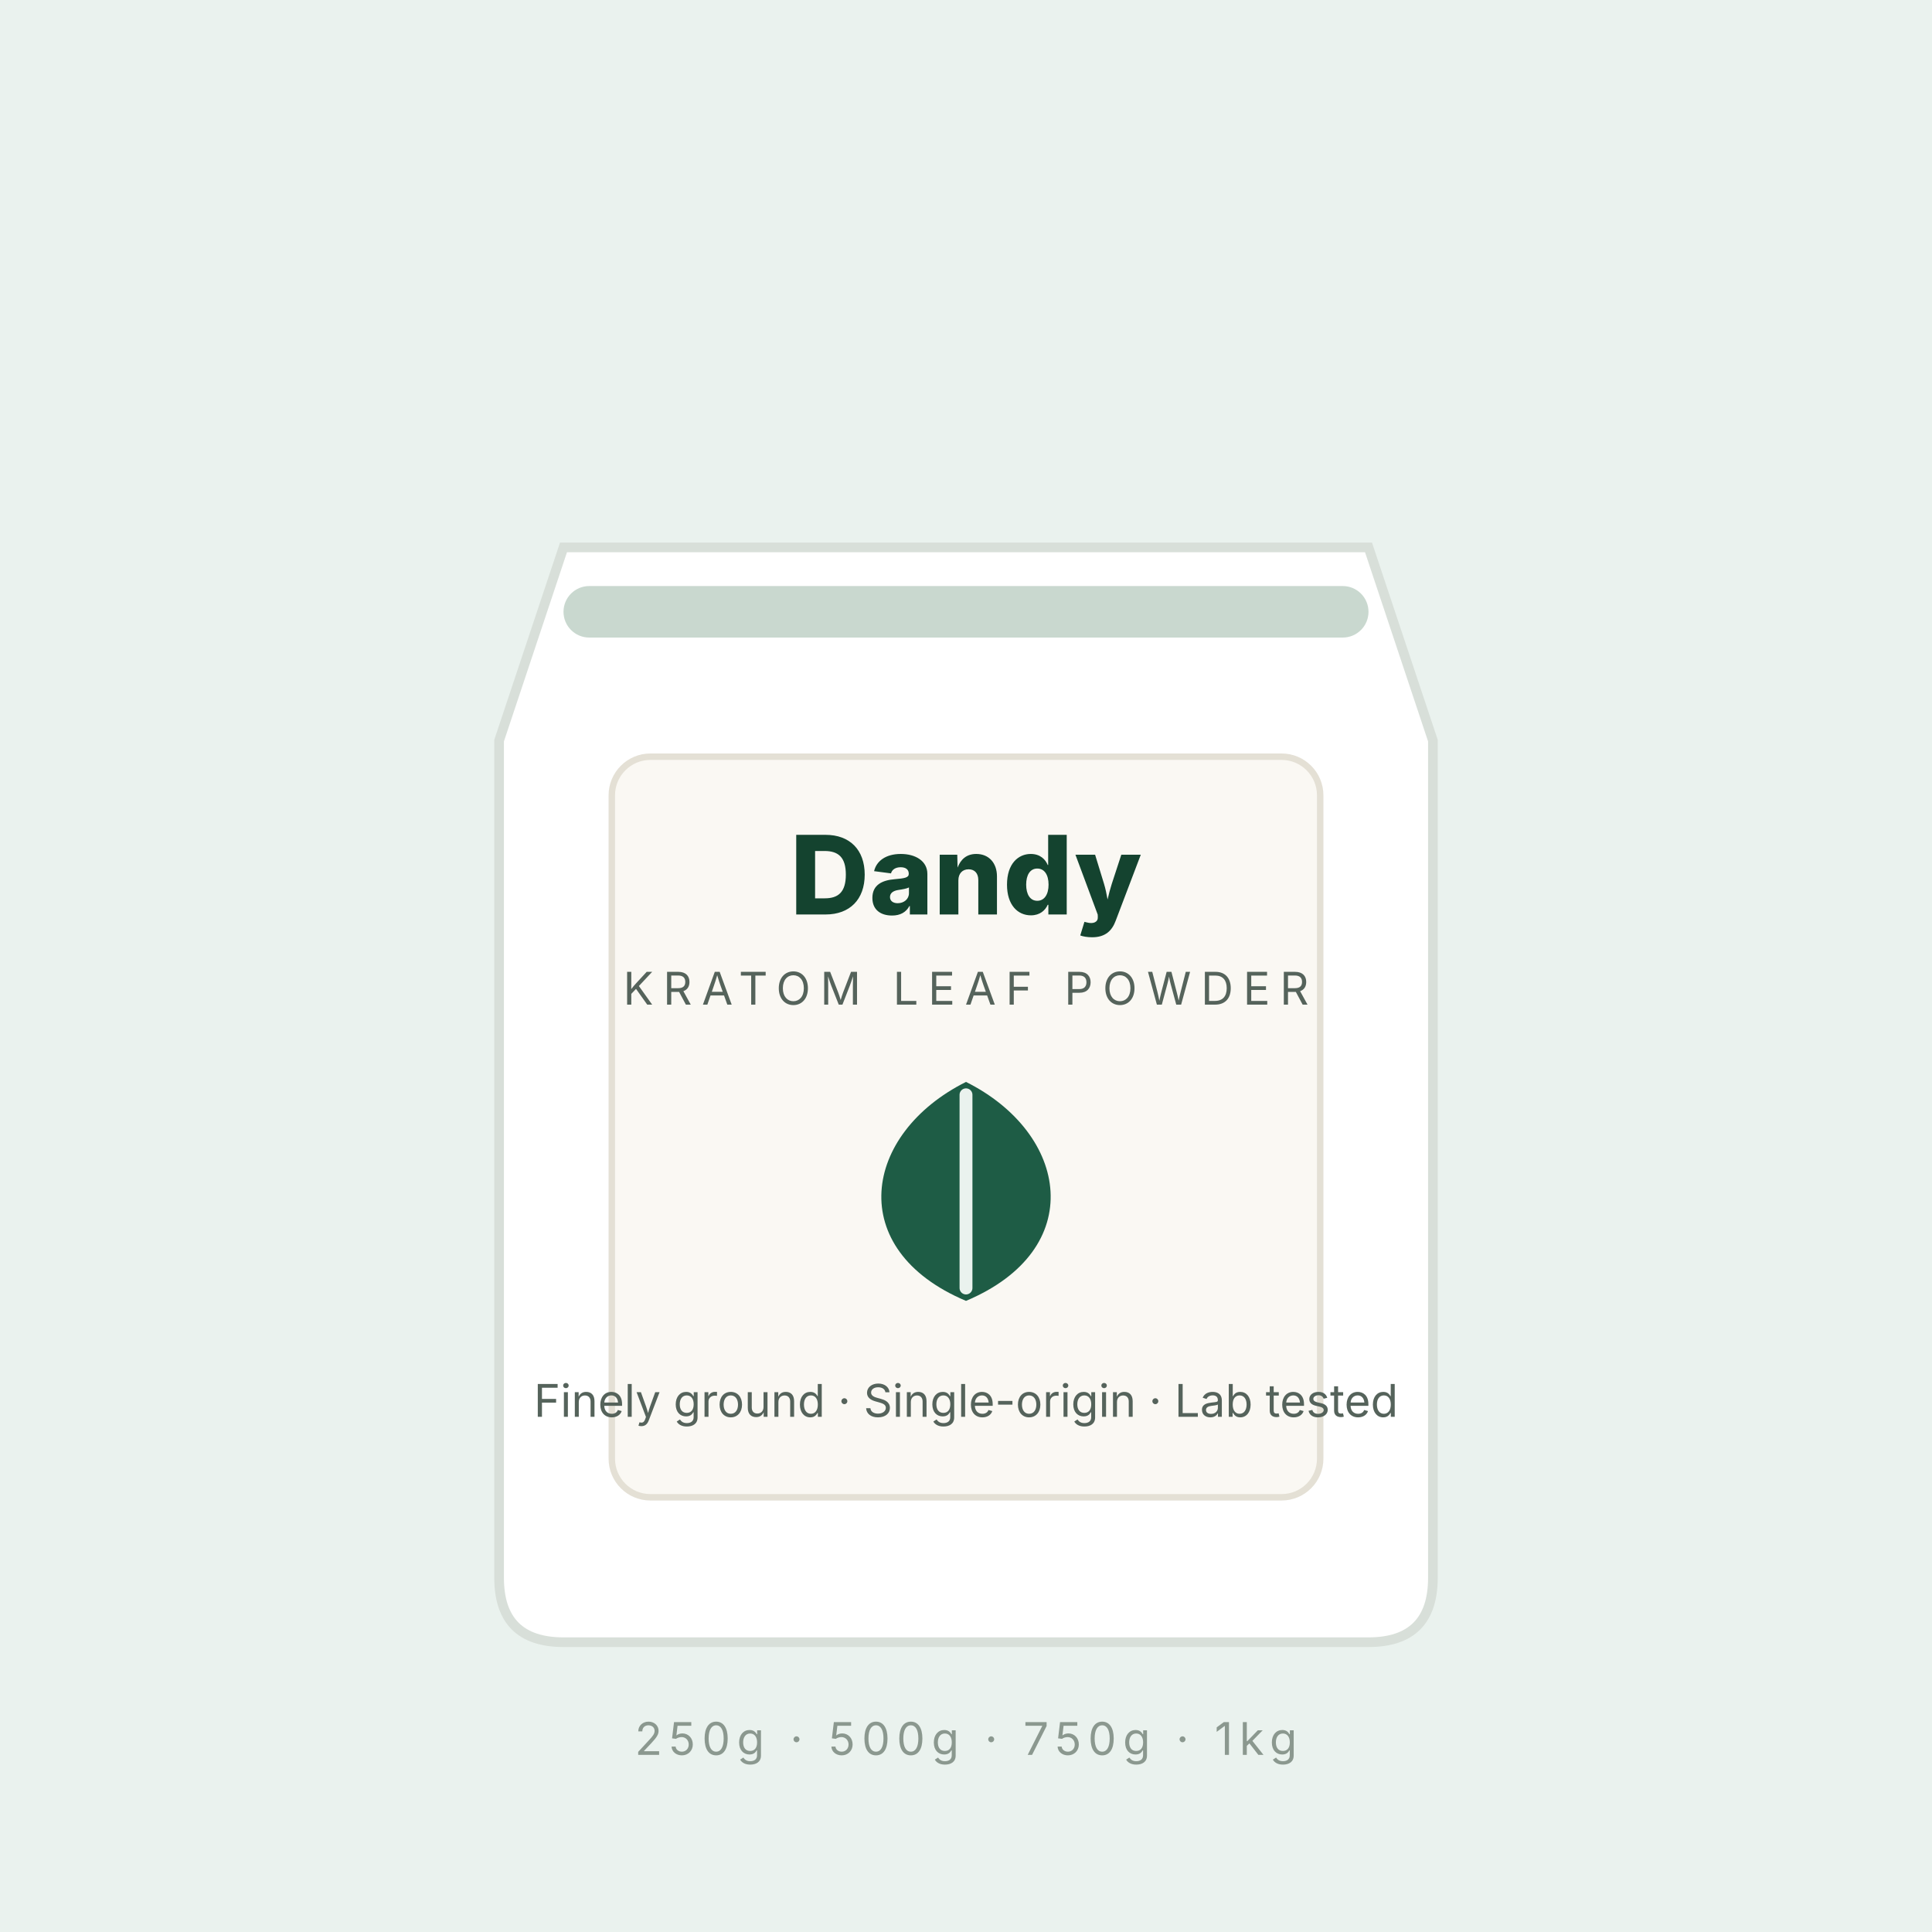
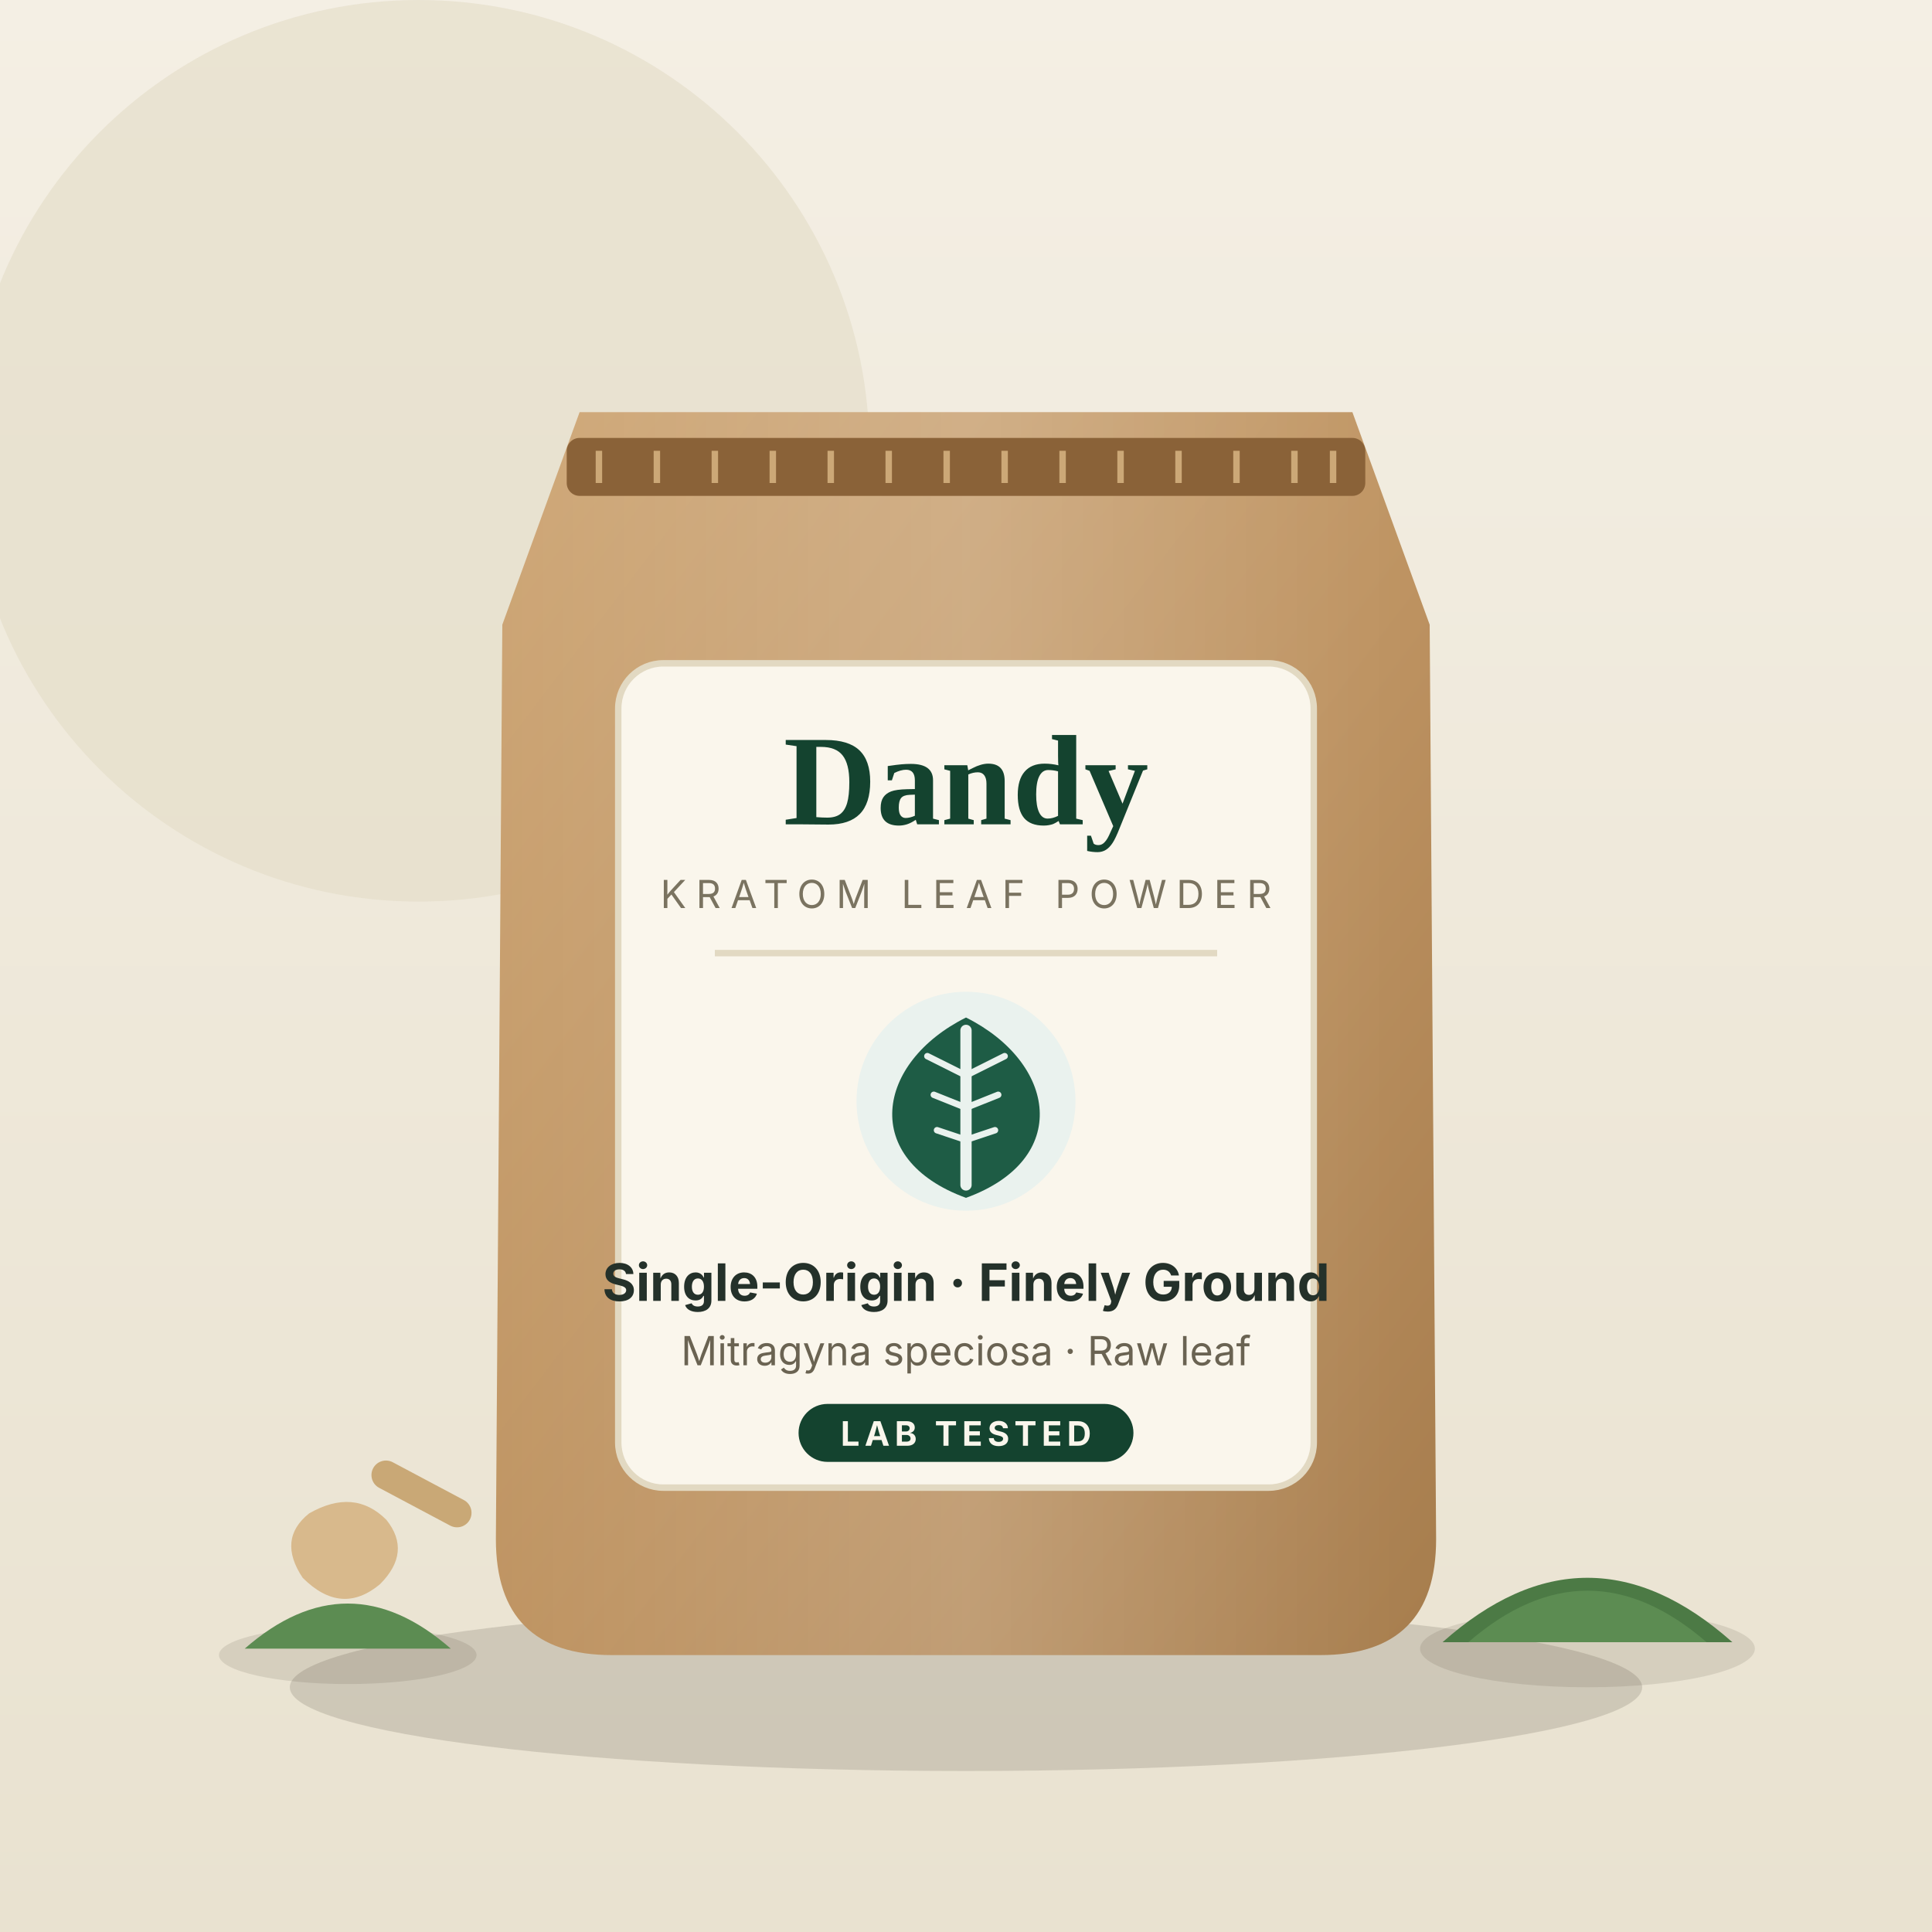
- <svg xmlns="http://www.w3.org/2000/svg" viewBox="0 0 600 600" role="img" aria-label="Dandy Kratom Leaf Powder pouch">
-   <rect width="600" height="600" fill="#eaf2ee" />
-   <path d="M175 170 L425 170 L445 230 L445 490 Q445 510 425 510 L175 510 Q155 510 155 490 L155 230 Z" fill="#ffffff" stroke="#d8dfd9" stroke-width="3" />
-   <rect x="175" y="182" width="250" height="16" rx="8" fill="#c9d8cf" />
-   <rect x="190" y="235" width="220" height="230" rx="12" fill="#faf8f3" stroke="#e4e0d5" stroke-width="2" />
-   <text x="300" y="284" text-anchor="middle" font-family="Inter, -apple-system, Segoe UI, sans-serif" font-size="34" font-weight="800" fill="#14432f">Dandy</text>
-   <text x="300" y="312" text-anchor="middle" font-family="Inter, -apple-system, Segoe UI, sans-serif" font-size="14" letter-spacing="3" fill="#55635b">KRATOM LEAF POWDER</text>
-   <path d="M300 336 C 268 352 262 388 300 404 C 338 388 332 352 300 336 Z" fill="#1e5c45" />
-   <path d="M300 340 L300 400" stroke="#eaf2ee" stroke-width="4" stroke-linecap="round" />
-   <text x="300" y="440" text-anchor="middle" font-family="Inter, -apple-system, Segoe UI, sans-serif" font-size="14" fill="#55635b">Finely ground · Single-origin · Lab tested</text>
-   <text x="300" y="545" text-anchor="middle" font-family="Inter, -apple-system, Segoe UI, sans-serif" font-size="14" letter-spacing="2" fill="#8b988f">250g · 500g · 750g · 1kg</text>
+ <svg xmlns="http://www.w3.org/2000/svg" viewBox="0 0 600 600" role="img" aria-label="Dandy Kratom Leaf Powder kraft pouch with scoop of powder">
+   <defs>
+     <linearGradient id="bg" x1="0" y1="0" x2="0" y2="1">
+       <stop offset="0" stop-color="#f4efe4" />
+       <stop offset="1" stop-color="#e9e2d0" />
+     </linearGradient>
+     <linearGradient id="kraft" x1="0" y1="0" x2="1" y2="1">
+       <stop offset="0" stop-color="#cfa878" />
+       <stop offset="0.55" stop-color="#bd9260" />
+       <stop offset="1" stop-color="#a67c4c" />
+     </linearGradient>
+     <linearGradient id="sheen" x1="0" y1="0" x2="1" y2="0">
+       <stop offset="0" stop-color="#ffffff" stop-opacity="0" />
+       <stop offset="0.5" stop-color="#ffffff" stop-opacity="0.18" />
+       <stop offset="1" stop-color="#ffffff" stop-opacity="0" />
+     </linearGradient>
+   </defs>
+   <rect width="600" height="600" fill="url(#bg)" />
+   <circle cx="130" cy="140" r="140" fill="#e3dcc7" opacity="0.6" />
+   <ellipse cx="300" cy="524" rx="210" ry="26" fill="#3a3325" opacity="0.16" />
+   <path d="M180 128 L420 128 L444 194 L446 478 Q446 514 410 514 L190 514 Q154 514 154 478 L156 194 Z" fill="url(#kraft)" />
+   <path d="M180 128 L420 128 L444 194 L446 478 Q446 514 410 514 L190 514 Q154 514 154 478 L156 194 Z" fill="url(#sheen)" />
+   <rect x="176" y="136" width="248" height="18" rx="4" fill="#8a6238" />
+   <g stroke="#d7b482" stroke-width="2" opacity="0.85">
+     <line x1="186" y1="140" x2="186" y2="150" />
+     <line x1="204" y1="140" x2="204" y2="150" />
+     <line x1="222" y1="140" x2="222" y2="150" />
+     <line x1="240" y1="140" x2="240" y2="150" />
+     <line x1="258" y1="140" x2="258" y2="150" />
+     <line x1="276" y1="140" x2="276" y2="150" />
+     <line x1="294" y1="140" x2="294" y2="150" />
+     <line x1="312" y1="140" x2="312" y2="150" />
+     <line x1="330" y1="140" x2="330" y2="150" />
+     <line x1="348" y1="140" x2="348" y2="150" />
+     <line x1="366" y1="140" x2="366" y2="150" />
+     <line x1="384" y1="140" x2="384" y2="150" />
+     <line x1="402" y1="140" x2="402" y2="150" />
+     <line x1="414" y1="140" x2="414" y2="150" />
+   </g>
+   <rect x="192" y="206" width="216" height="256" rx="14" fill="#faf6ec" />
+   <rect x="192" y="206" width="216" height="256" rx="14" fill="none" stroke="#e2d9c2" stroke-width="2" />
+   <text x="300" y="256" text-anchor="middle" font-family="Georgia, 'Times New Roman', serif" font-size="40" font-weight="700" fill="#14432f">Dandy</text>
+   <text x="300" y="282" text-anchor="middle" font-family="Inter, -apple-system, sans-serif" font-size="12" letter-spacing="3" fill="#7a7360">KRATOM LEAF POWDER</text>
+   <line x1="222" y1="296" x2="378" y2="296" stroke="#e2d9c2" stroke-width="2" />
+   <g>
+     <circle cx="300" cy="342" r="34" fill="#eaf2ee" />
+     <path d="M300 316 C 272 330 267 360 300 372 C 333 360 328 330 300 316 Z" fill="#1e5c45" />
+     <path d="M300 320 L300 368" stroke="#eaf2ee" stroke-width="3.5" stroke-linecap="round" />
+     <path d="M300 334 L288 328 M300 344 L290 340 M300 334 L312 328 M300 344 L310 340 M300 354 L291 351 M300 354 L309 351" stroke="#eaf2ee" stroke-width="2" stroke-linecap="round" />
+   </g>
+   <text x="300" y="404" text-anchor="middle" font-family="Inter, -apple-system, sans-serif" font-size="16" font-weight="700" fill="#24312a">Single-Origin · Finely Ground</text>
+   <text x="300" y="424" text-anchor="middle" font-family="Inter, -apple-system, sans-serif" font-size="12.5" fill="#6a6352">Mitragyna speciosa · Raw leaf</text>
+   <rect x="248" y="436" width="104" height="18" rx="9" fill="#14432f" />
+   <text x="300" y="449" text-anchor="middle" font-family="Inter, -apple-system, sans-serif" font-size="10.5" font-weight="700" letter-spacing="1.5" fill="#faf6ec">LAB TESTED</text>
+   <g>
+     <ellipse cx="493" cy="512" rx="52" ry="12" fill="#3a3325" opacity="0.12" />
+     <path d="M448 510 Q493 470 538 510 Z" fill="#4c7a45" />
+     <path d="M456 510 Q493 478 530 510 Z" fill="#5c8c52" />
+     <ellipse cx="108" cy="514" rx="40" ry="9" fill="#3a3325" opacity="0.12" />
+     <path d="M76 512 Q108 484 140 512 Z" fill="#5c8c52" />
+     <path d="M96 470 q14 -8 24 2 q8 10 -2 20 q-12 10 -24 -2 q-8 -12 2 -20 Z" fill="#d8b98c" />
+     <rect x="118" y="452" width="34" height="9" rx="4.5" fill="#c9a876" transform="rotate(28 118 452)" />
+   </g>
</svg>
